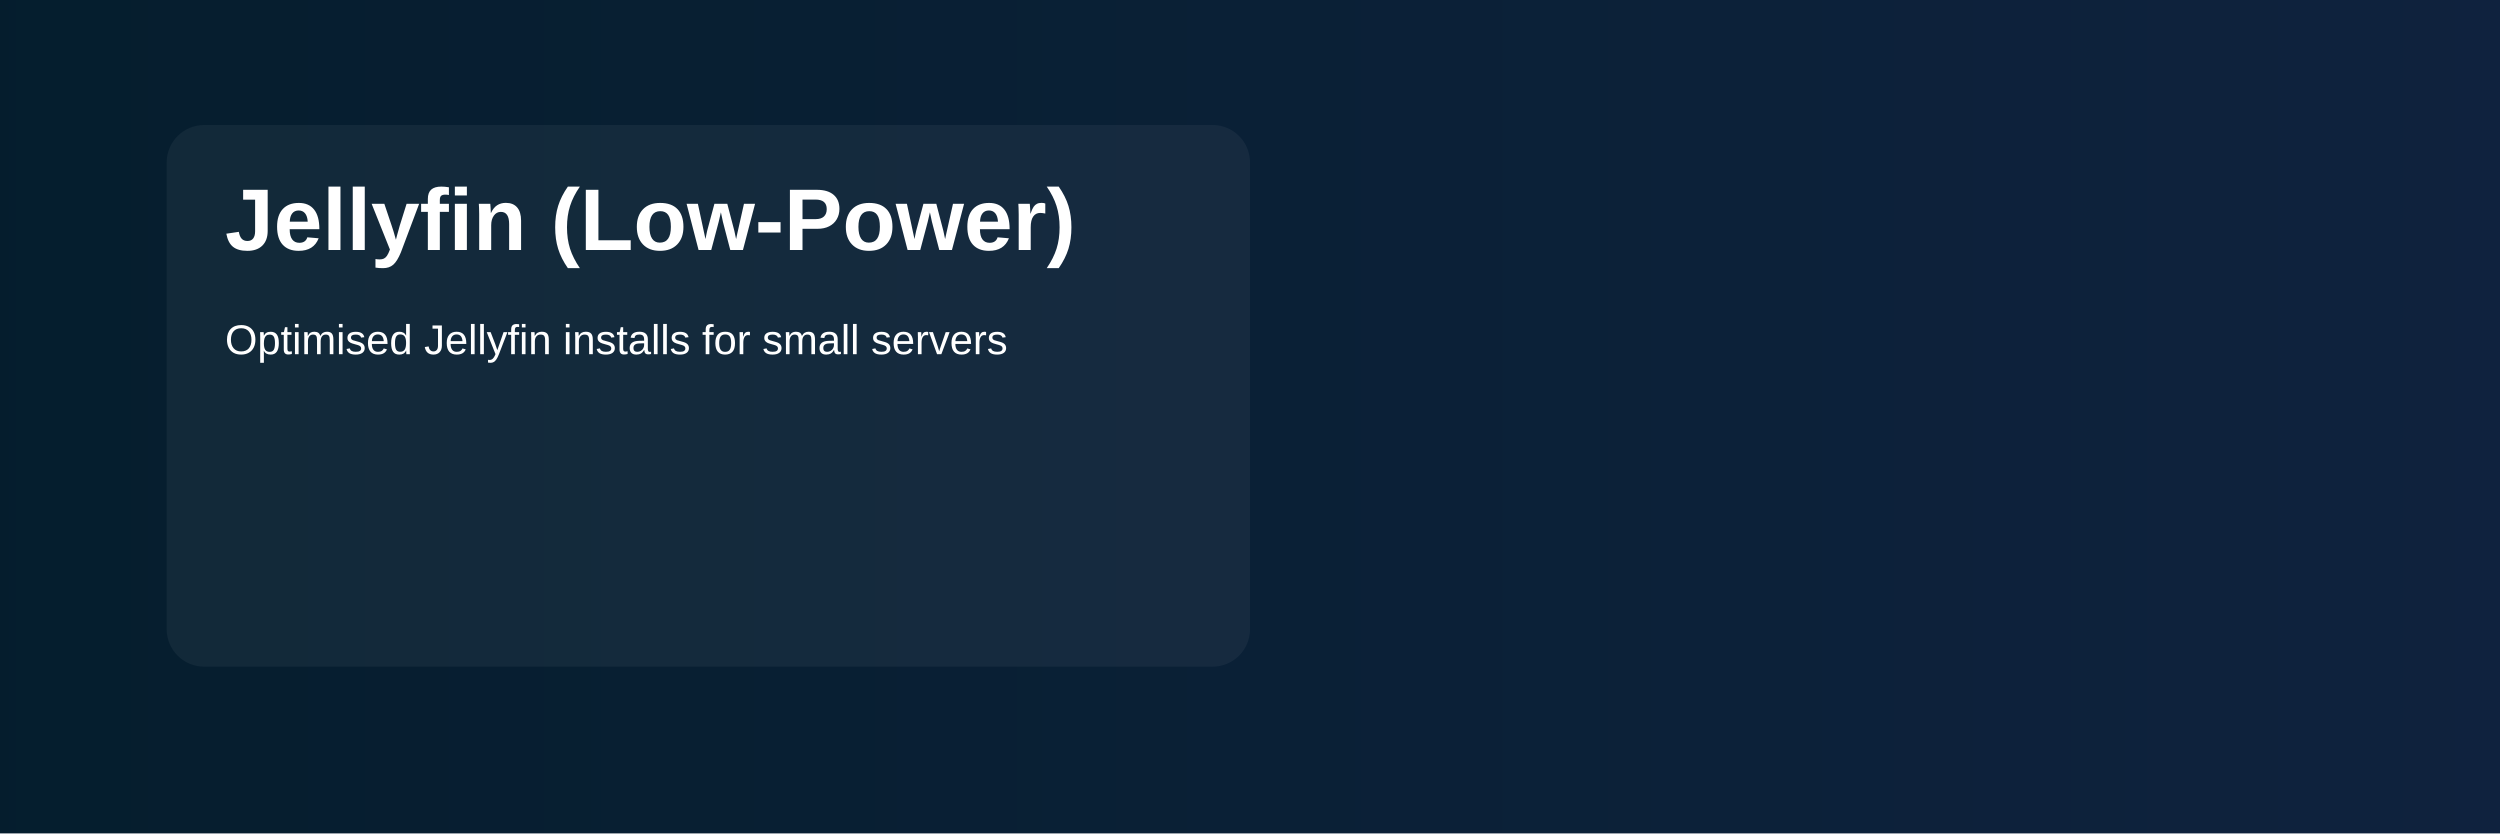
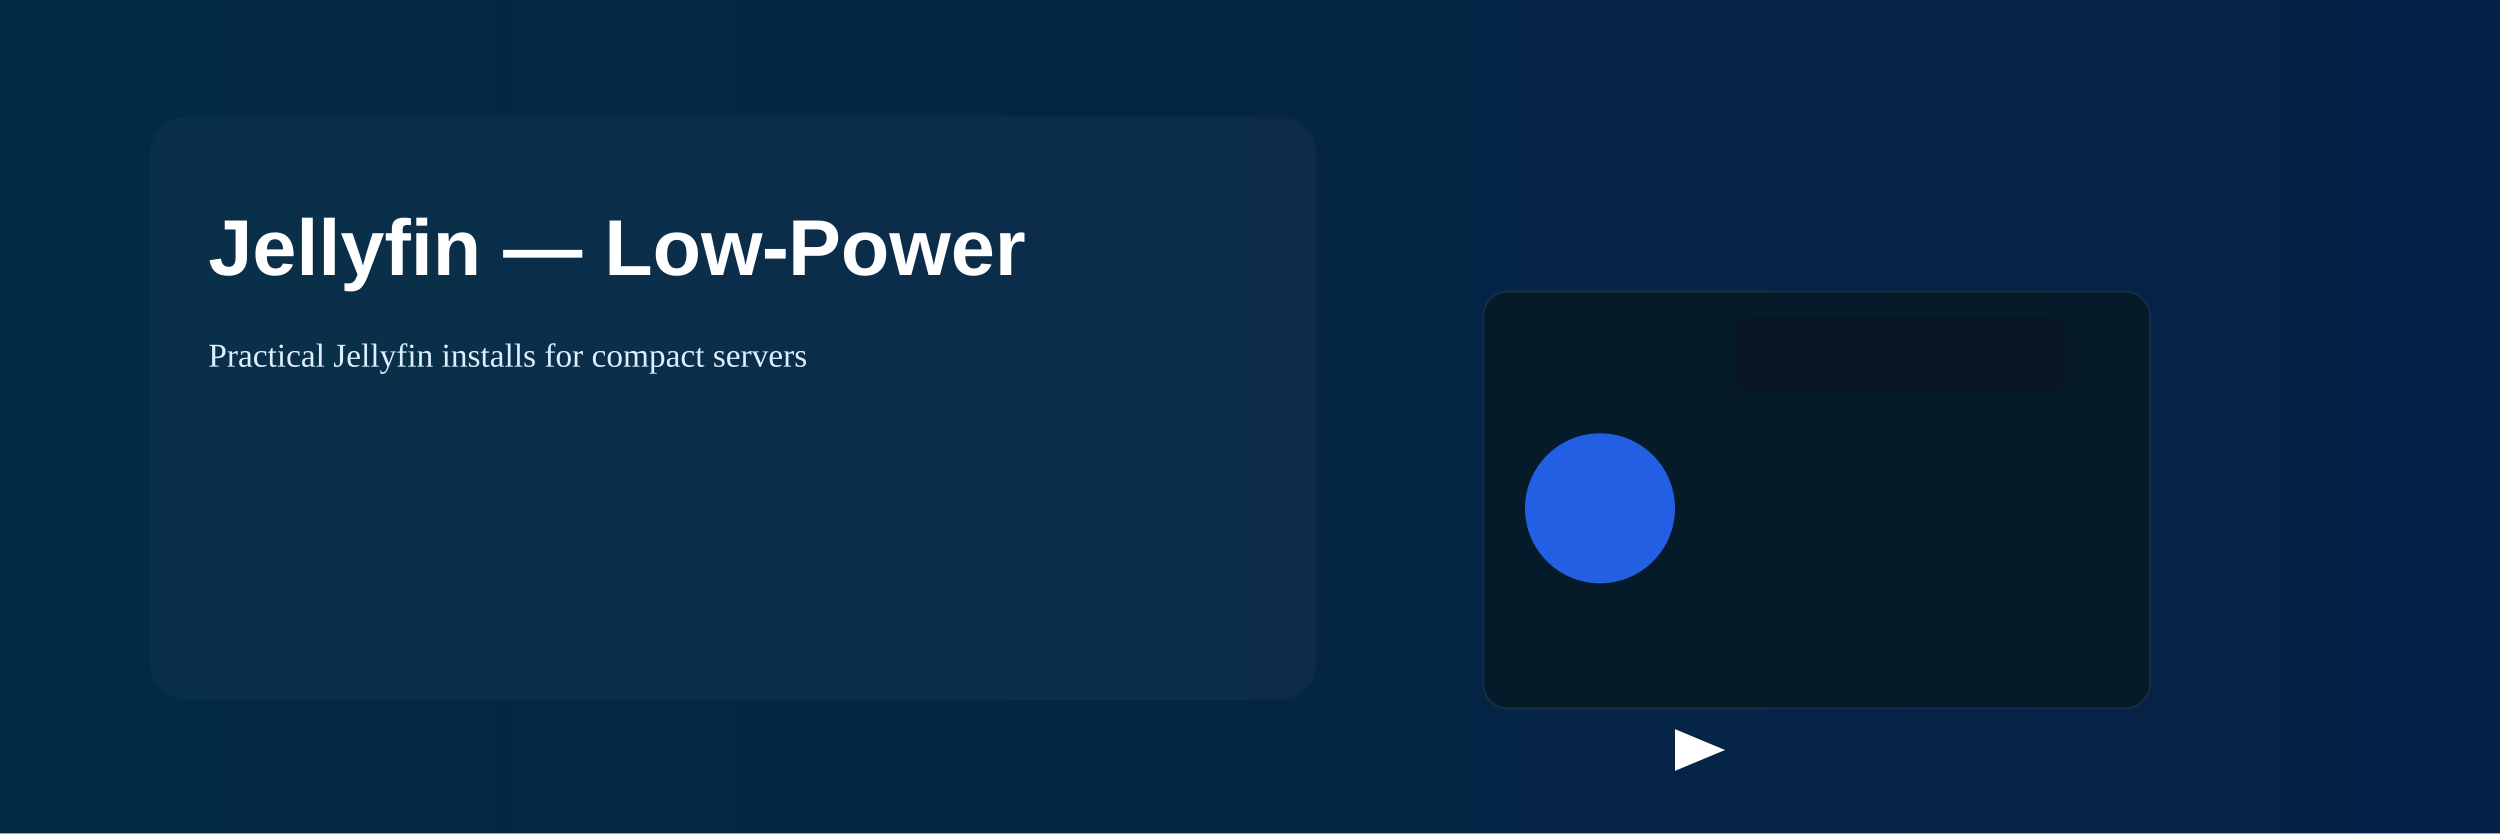
<svg xmlns="http://www.w3.org/2000/svg" width="1200" height="400" viewBox="0 0 1200 400" role="img" aria-label="Jellyfin hero image">
  <defs>
-     <linearGradient id="g2" x1="0" x2="1">
-       <stop offset="0" stop-color="#0f766e" stop-opacity="0.95" />
-       <stop offset="1" stop-color="#60a5fa" stop-opacity="0.9" />
+     <linearGradient id="jfGrad" x1="0" x2="1">
+       <stop offset="0" stop-color="#06b6d4" />
+       <stop offset="1" stop-color="#2563eb" />
    </linearGradient>
  </defs>
-   <rect width="1200" height="400" fill="#041024" />
-   <rect x="0" y="0" width="1200" height="400" fill="url(#g2)" opacity="0.14" />
-   <g transform="translate(80,60)" fill="#fff" font-family="Sora, Arial, sans-serif">
-     <rect x="0" y="0" width="520" height="260" rx="18" fill="#ffffff" opacity="0.05" />
-     <text x="28" y="60" font-size="42" font-weight="700">Jellyfin (Low-Power)</text>
-     <text x="28" y="110" font-size="20">Optimised Jellyfin installs for small servers</text>
+   <rect width="1200" height="400" fill="#021831" />
+   <rect x="0" y="0" width="1200" height="400" fill="url(#jfGrad)" opacity="0.12" />
+   <g transform="translate(72,56)" fill="#fff">
+     <rect x="0" y="0" width="560" height="280" rx="18" fill="#ffffff" opacity="0.03" />
+     <g transform="translate(28,28)">
+       <text x="0" y="48" font-family="Sora, Arial, sans-serif" font-size="38" font-weight="700">Jellyfin — Low‑Power</text>
+       <text x="0" y="92" font-family="Source Sans 3, Arial, sans-serif" font-size="16" fill="#dbeffe">Practical Jellyfin installs for compact servers</text>
+     </g>
+     <g transform="translate(640,56)">
+       <rect x="0" y="28" width="320" height="200" rx="12" fill="#061b2a" stroke="#ffffff" stroke-opacity="0.06" />
+       <circle cx="56" cy="132" r="36" fill="#2563eb" opacity="0.95" />
+       <polygon points="48,122 72,132 48,142" fill="#fff" transform="translate(44,116)" />
+       <rect x="120" y="40" width="160" height="36" rx="6" fill="#0b1220" opacity="0.55" />
+     </g>
  </g>
</svg>
